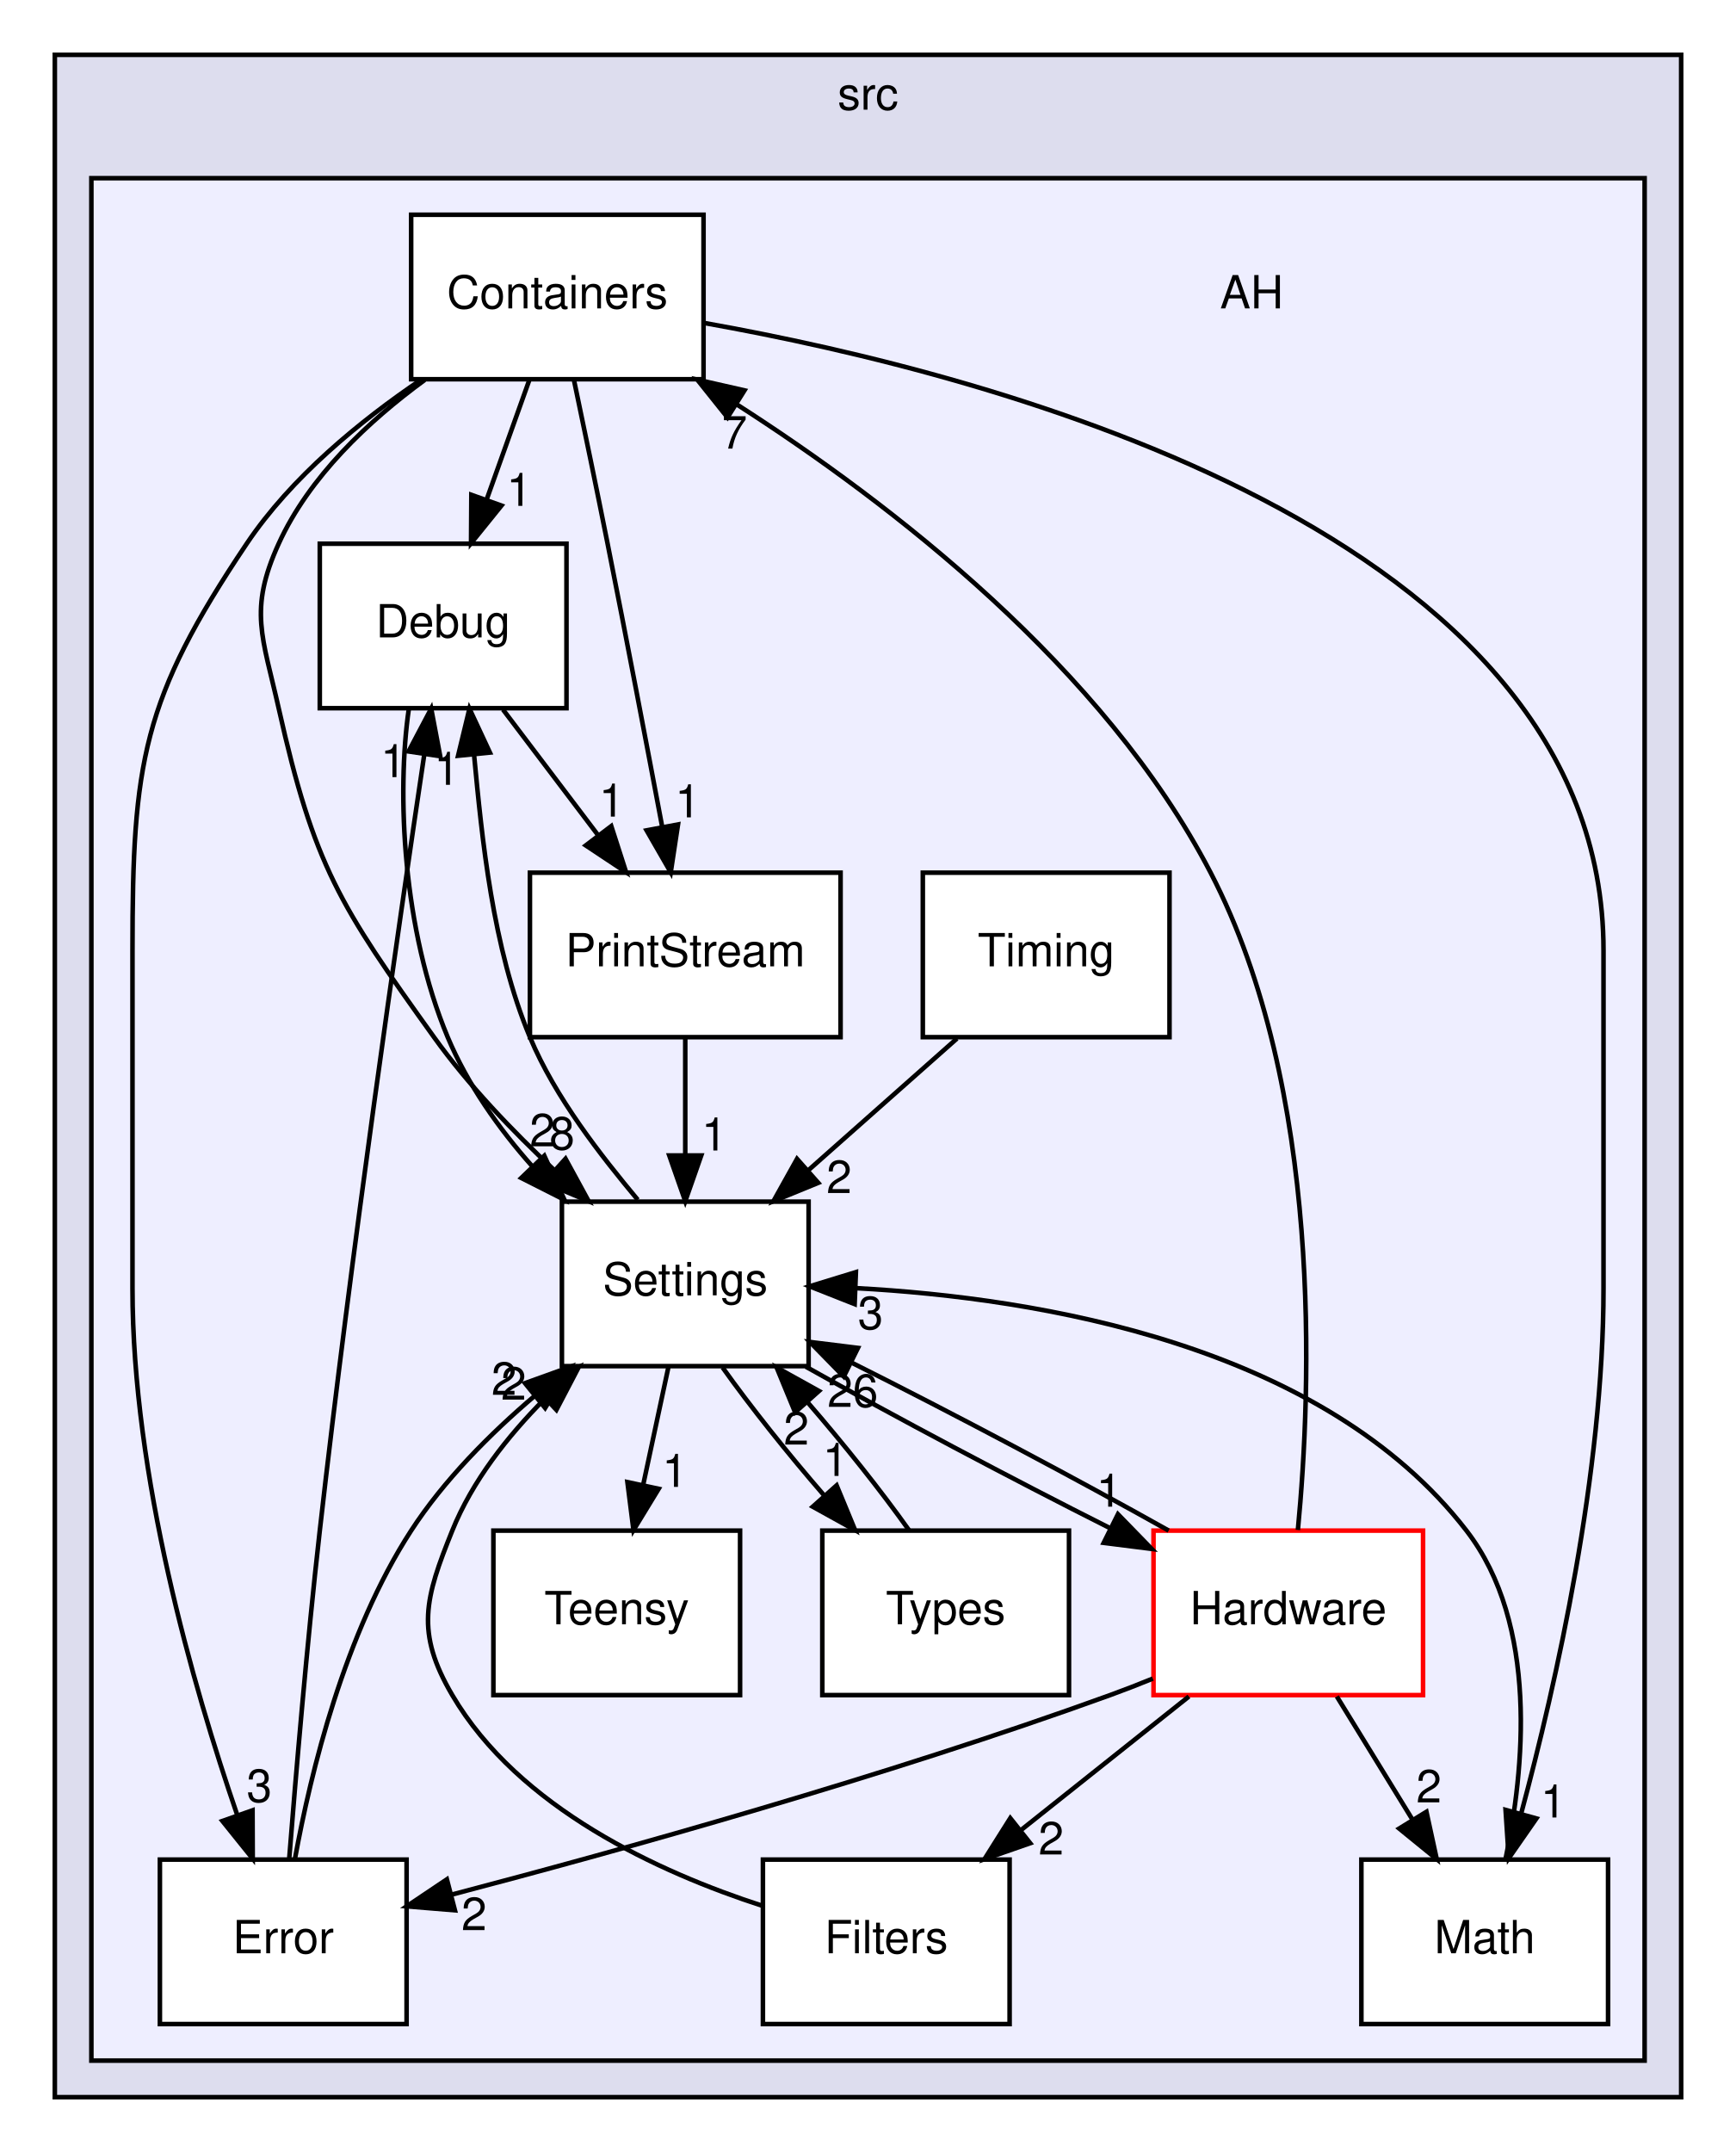
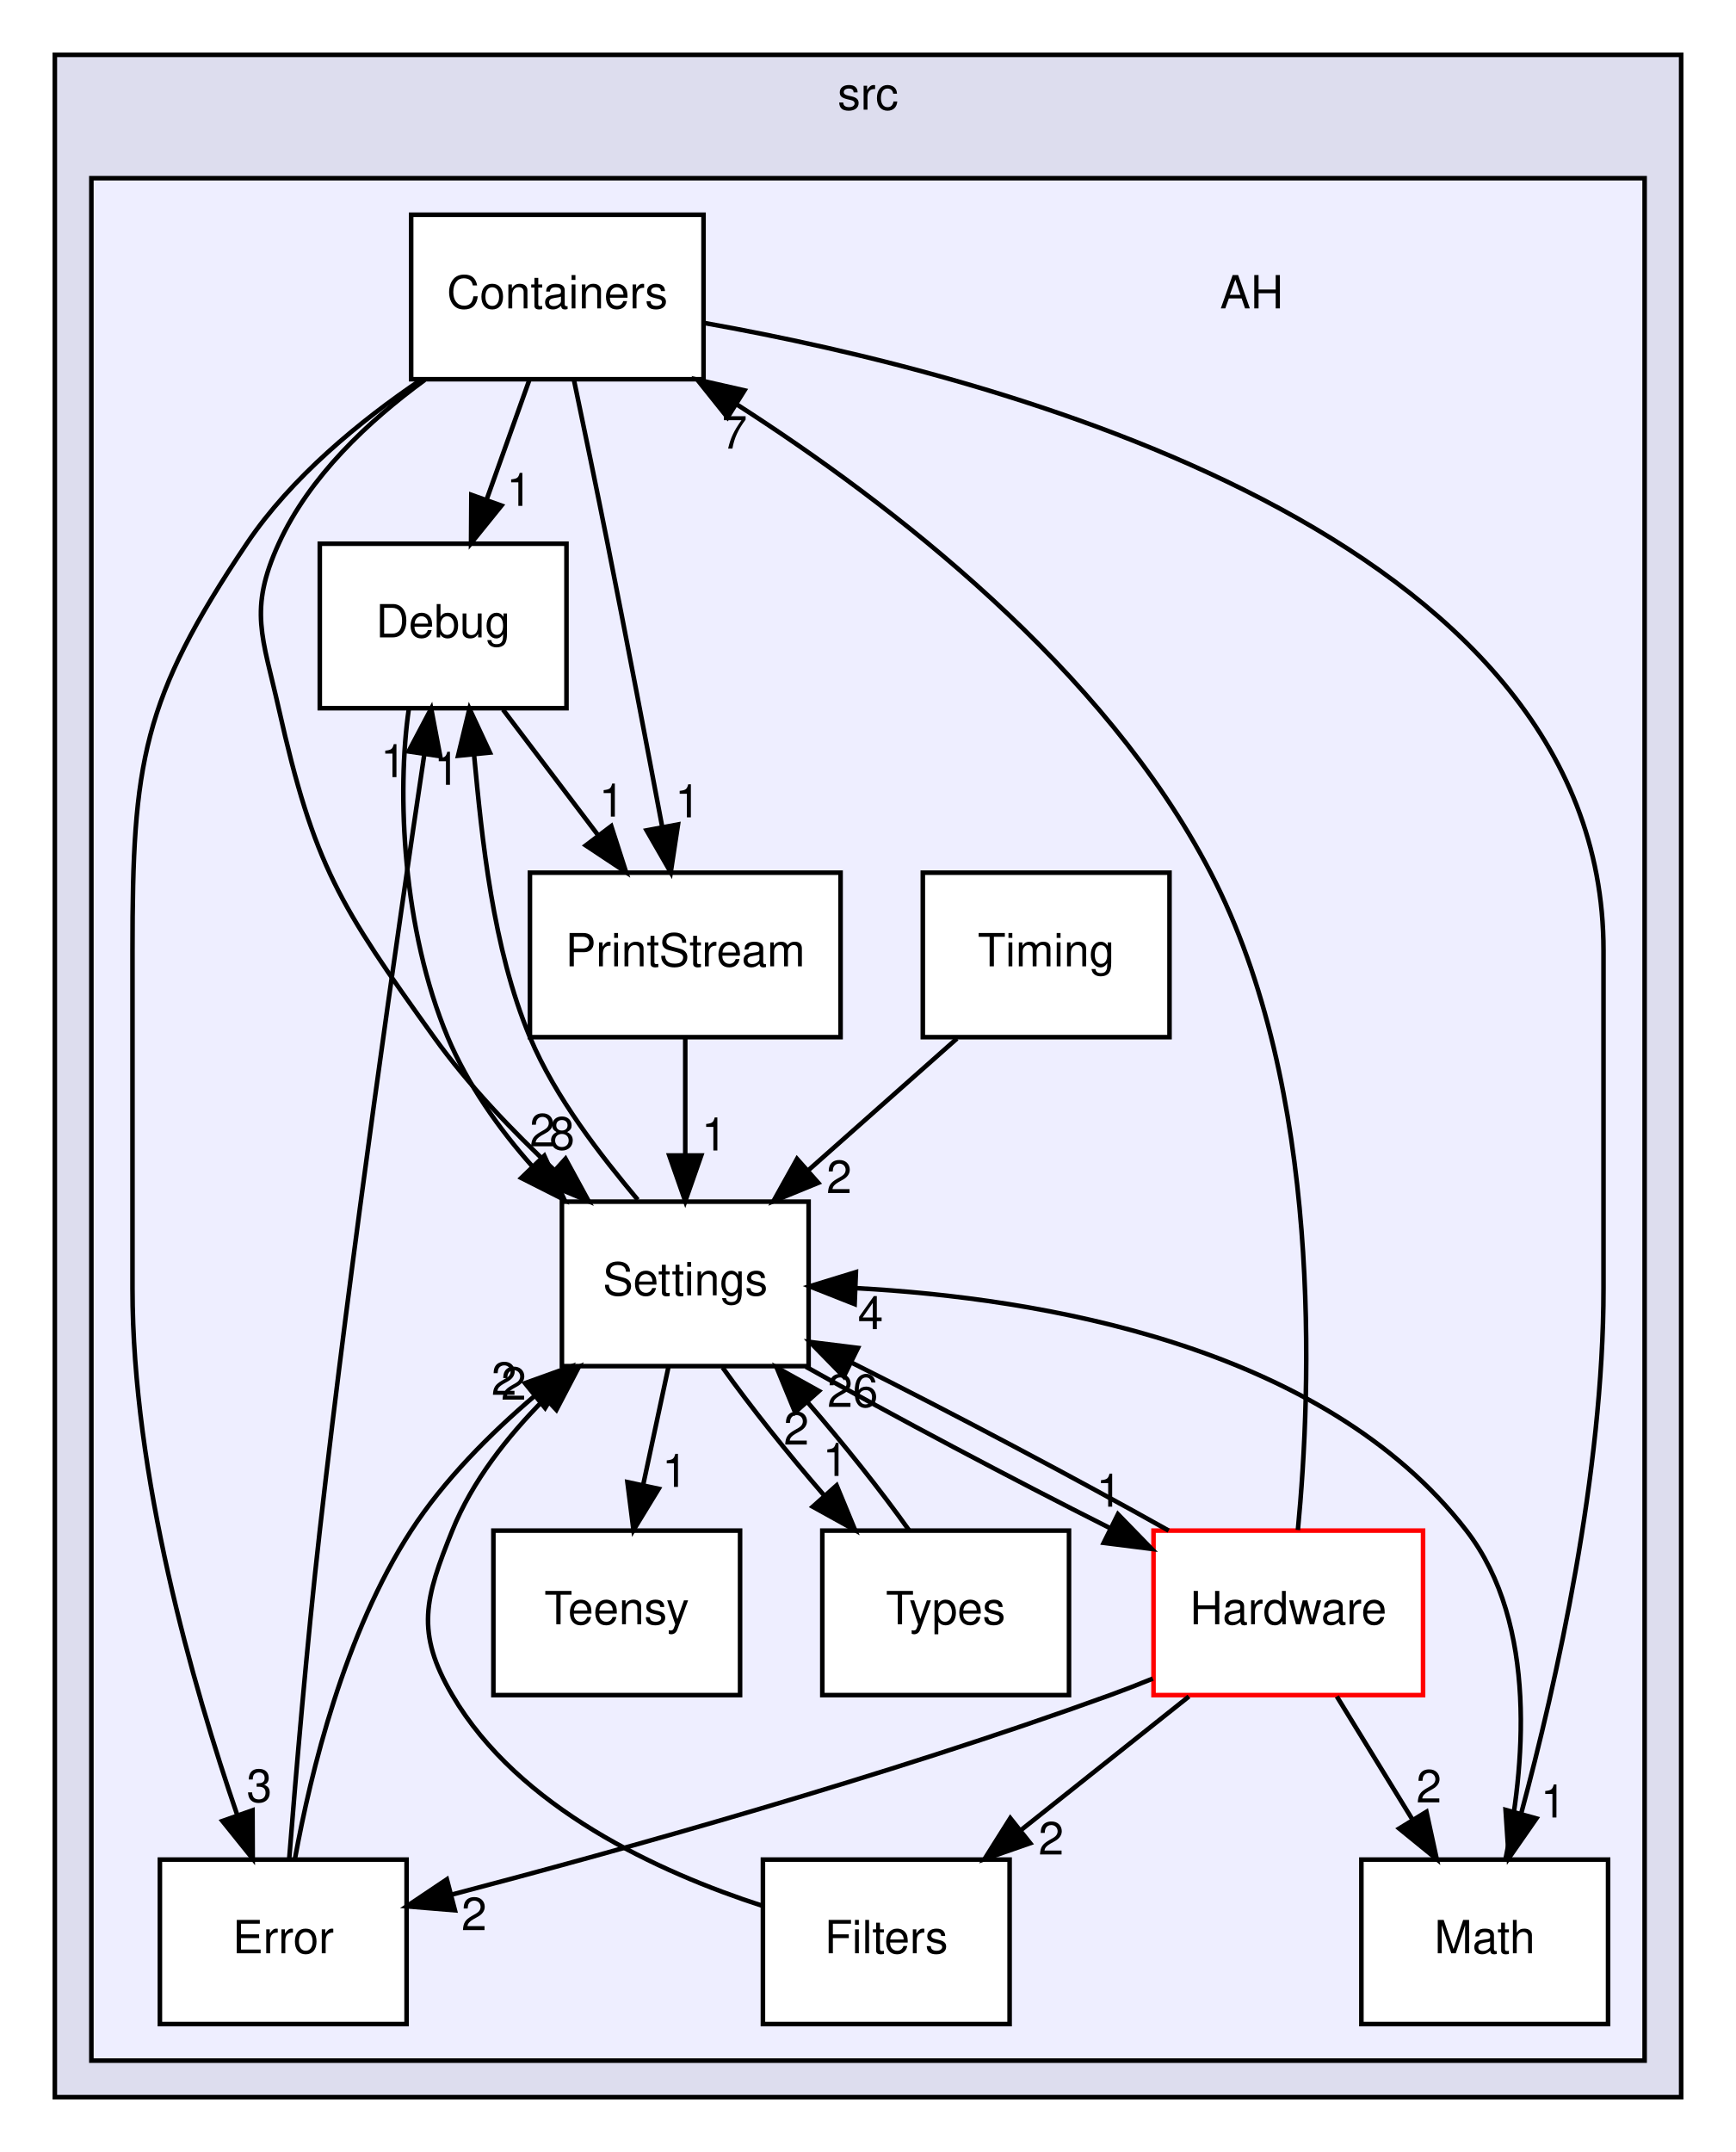
<svg xmlns="http://www.w3.org/2000/svg" xmlns:xlink="http://www.w3.org/1999/xlink" width="380pt" height="471pt" viewBox="0.00 0.00 380.00 471.00">
  <g id="graph0" class="graph" transform="scale(1 1) rotate(0) translate(4 467)">
    <polygon fill="white" stroke="none" points="-4,4 -4,-467 376,-467 376,4 -4,4" />
    <g id="clust1" class="cluster">
      <g id="a_clust1">
        <a xlink:href="dir_68267d1309a1af8e8297ef4c3efbcdba.html" target="_top" xlink:title="src">
          <polygon fill="#ddddee" stroke="black" points="8,-8 8,-455 364,-455 364,-8 8,-8" />
          <text text-anchor="middle" x="186" y="-443" font-family="Helvetica,sans-Serif" font-size="10.00">src</text>
        </a>
      </g>
    </g>
    <g id="clust2" class="cluster">
      <g id="a_clust2">
        <a xlink:href="dir_15b6432dff6a6d357bf70f8fbf2cdf14.html" target="_top">
          <polygon fill="#eeeeff" stroke="black" points="16,-16 16,-428 356,-428 356,-16 16,-16" />
        </a>
      </g>
    </g>
    <g id="node1" class="node">
      <text text-anchor="middle" x="270" y="-399.5" font-family="Helvetica,sans-Serif" font-size="10.00">AH</text>
    </g>
    <g id="node2" class="node">
      <g id="a_node2">
        <a xlink:href="dir_a47c593fc78d643c88f09a46c50bf78a.html" target="_top" xlink:title="Containers">
          <polygon fill="white" stroke="black" points="150,-420 86,-420 86,-384 150,-384 150,-420" />
          <text text-anchor="middle" x="118" y="-399.5" font-family="Helvetica,sans-Serif" font-size="10.00">Containers</text>
        </a>
      </g>
    </g>
    <g id="node3" class="node">
      <g id="a_node3">
        <a xlink:href="dir_54ed9a2f055393fe51924247a0779d9a.html" target="_top" xlink:title="Debug">
          <polygon fill="white" stroke="black" points="120,-348 66,-348 66,-312 120,-312 120,-348" />
          <text text-anchor="middle" x="93" y="-327.5" font-family="Helvetica,sans-Serif" font-size="10.00">Debug</text>
        </a>
      </g>
    </g>
    <g id="edge16" class="edge">
      <path fill="none" stroke="black" d="M111.82,-383.697C109.005,-375.813 105.609,-366.304 102.481,-357.546" />
      <polygon fill="black" stroke="black" points="105.768,-356.345 99.109,-348.104 99.176,-358.699 105.768,-356.345" />
      <g id="a_edge16-headlabel">
        <a xlink:href="dir_000004_000005.html" target="_top" xlink:title="1">
          <text text-anchor="middle" x="109.651" y="-356.275" font-family="Helvetica,sans-Serif" font-size="10.00">1</text>
        </a>
      </g>
    </g>
    <g id="node4" class="node">
      <g id="a_node4">
        <a xlink:href="dir_a084c16939eb8fb9f97e0d007826b989.html" target="_top" xlink:title="Error">
          <polygon fill="white" stroke="black" points="85,-60 31,-60 31,-24 85,-24 85,-60" />
          <text text-anchor="middle" x="58" y="-39.5" font-family="Helvetica,sans-Serif" font-size="10.00">Error</text>
        </a>
      </g>
    </g>
    <g id="edge14" class="edge">
      <path fill="none" stroke="black" d="M88.262,-383.952C74.805,-374.859 59.762,-362.539 50,-348 27.097,-313.889 25,-300.086 25,-259 25,-259 25,-259 25,-185 25,-143.974 38.23,-97.972 47.936,-69.743" />
      <polygon fill="black" stroke="black" points="51.281,-70.784 51.322,-60.189 44.683,-68.446 51.281,-70.784" />
      <g id="a_edge14-headlabel">
        <a xlink:href="dir_000004_000009.html" target="_top" xlink:title="3">
          <text text-anchor="middle" x="52.757" y="-72.62" font-family="Helvetica,sans-Serif" font-size="10.00">3</text>
        </a>
      </g>
    </g>
    <g id="node7" class="node">
      <g id="a_node7">
        <a xlink:href="dir_17c5e84722ec43f18e2d8633178d0f79.html" target="_top" xlink:title="Math">
          <polygon fill="white" stroke="black" points="348,-60 294,-60 294,-24 348,-24 348,-60" />
          <text text-anchor="middle" x="321" y="-39.5" font-family="Helvetica,sans-Serif" font-size="10.00">Math</text>
        </a>
      </g>
    </g>
    <g id="edge12" class="edge">
      <path fill="none" stroke="black" d="M150.324,-396.28C213.448,-385.04 347,-350.455 347,-259 347,-259 347,-259 347,-185 347,-144.553 336.667,-98.67 329.03,-70.279" />
      <polygon fill="black" stroke="black" points="332.308,-69.002 326.261,-60.302 325.562,-70.874 332.308,-69.002" />
      <g id="a_edge12-headlabel">
-         <a xlink:href="dir_000004_000012.html" target="_top" xlink:title="1">
+         <a xlink:href="dir_000004_000011.html" target="_top" xlink:title="1">
          <text text-anchor="middle" x="336.005" y="-69.207" font-family="Helvetica,sans-Serif" font-size="10.00">1</text>
        </a>
      </g>
    </g>
    <g id="node8" class="node">
      <g id="a_node8">
        <a xlink:href="dir_3c4018d305623b2abf46b1ad99013cf4.html" target="_top" xlink:title="PrintStream">
          <polygon fill="white" stroke="black" points="180,-276 112,-276 112,-240 180,-240 180,-276" />
          <text text-anchor="middle" x="146" y="-255.5" font-family="Helvetica,sans-Serif" font-size="10.00">PrintStream</text>
        </a>
      </g>
    </g>
    <g id="edge13" class="edge">
      <path fill="none" stroke="black" d="M121.636,-383.828C123.813,-373.461 126.613,-359.981 129,-348 133.124,-327.303 137.594,-303.857 140.916,-286.227" />
      <polygon fill="black" stroke="black" points="144.416,-286.552 142.821,-276.078 137.536,-285.26 144.416,-286.552" />
      <g id="a_edge13-headlabel">
        <a xlink:href="dir_000004_000015.html" target="_top" xlink:title="1">
          <text text-anchor="middle" x="146.543" y="-288.109" font-family="Helvetica,sans-Serif" font-size="10.00">1</text>
        </a>
      </g>
    </g>
    <g id="node9" class="node">
      <g id="a_node9">
        <a xlink:href="dir_c93ba603db00711c7f5106968469b448.html" target="_top" xlink:title="Settings">
          <polygon fill="white" stroke="black" points="173,-204 119,-204 119,-168 173,-168 173,-204" />
          <text text-anchor="middle" x="146" y="-183.5" font-family="Helvetica,sans-Serif" font-size="10.00">Settings</text>
        </a>
      </g>
    </g>
    <g id="edge15" class="edge">
      <path fill="none" stroke="black" d="M88.96,-383.837C76.682,-374.866 63.692,-362.68 57,-348 50.363,-333.441 53.499,-327.612 57,-312 64.743,-277.469 70.365,-268.749 91,-240 98.491,-229.564 108.188,-219.437 117.35,-210.879" />
      <polygon fill="black" stroke="black" points="119.79,-213.391 124.859,-204.087 115.095,-208.199 119.79,-213.391" />
      <g id="a_edge15-headlabel">
        <a xlink:href="dir_000004_000014.html" target="_top" xlink:title="8">
          <text text-anchor="middle" x="119.029" y="-215.408" font-family="Helvetica,sans-Serif" font-size="10.00">8</text>
        </a>
      </g>
    </g>
    <g id="edge22" class="edge">
      <path fill="none" stroke="black" d="M106.101,-311.697C112.391,-303.389 120.047,-293.277 126.965,-284.141" />
      <polygon fill="black" stroke="black" points="129.804,-286.19 133.05,-276.104 124.223,-281.964 129.804,-286.19" />
      <g id="a_edge22-headlabel">
        <a xlink:href="dir_000005_000015.html" target="_top" xlink:title="1">
          <text text-anchor="middle" x="129.897" y="-288.269" font-family="Helvetica,sans-Serif" font-size="10.00">1</text>
        </a>
      </g>
    </g>
    <g id="edge23" class="edge">
      <path fill="none" stroke="black" d="M85.495,-311.891C82.814,-293.43 84.146,-263.519 94,-240 98.277,-229.792 105.157,-219.977 112.609,-211.628" />
      <polygon fill="black" stroke="black" points="115.148,-214.038 119.555,-204.403 110.101,-209.186 115.148,-214.038" />
      <g id="a_edge23-headlabel">
        <a xlink:href="dir_000005_000014.html" target="_top" xlink:title="2">
          <text text-anchor="middle" x="114.703" y="-216.097" font-family="Helvetica,sans-Serif" font-size="10.00">2</text>
        </a>
      </g>
    </g>
    <g id="edge5" class="edge">
      <path fill="none" stroke="black" d="M59.298,-60.086C60.717,-78.021 63.168,-107.028 66,-132 72.886,-192.722 83.16,-263.666 88.843,-301.659" />
      <polygon fill="black" stroke="black" points="85.436,-302.537 90.384,-311.906 92.358,-301.496 85.436,-302.537" />
      <g id="a_edge5-headlabel">
        <a xlink:href="dir_000009_000005.html" target="_top" xlink:title="1">
          <text text-anchor="middle" x="82.093" y="-296.905" font-family="Helvetica,sans-Serif" font-size="10.00">1</text>
        </a>
      </g>
    </g>
    <g id="edge4" class="edge">
      <path fill="none" stroke="black" d="M60.58,-60.246C64.018,-79.093 71.442,-109.586 86,-132 93.168,-143.037 103.242,-153.16 113.092,-161.535" />
      <polygon fill="black" stroke="black" points="110.914,-164.275 120.883,-167.861 115.326,-158.841 110.914,-164.275" />
      <g id="a_edge4-headlabel">
        <a xlink:href="dir_000009_000014.html" target="_top" xlink:title="2">
          <text text-anchor="middle" x="106.333" y="-161.713" font-family="Helvetica,sans-Serif" font-size="10.00">2</text>
        </a>
      </g>
    </g>
    <g id="node5" class="node">
      <g id="a_node5">
        <a xlink:href="dir_d61b814a793619a867cee0523d2eb6da.html" target="_top" xlink:title="Filters">
          <polygon fill="white" stroke="black" points="217,-60 163,-60 163,-24 217,-24 217,-60" />
          <text text-anchor="middle" x="190" y="-39.5" font-family="Helvetica,sans-Serif" font-size="10.00">Filters</text>
        </a>
      </g>
    </g>
    <g id="edge3" class="edge">
      <path fill="none" stroke="black" d="M162.9,-49.878C140.302,-57.202 109.536,-71.245 95,-96 86.898,-109.797 89.019,-117.16 95,-132 99.349,-142.791 107.062,-152.614 115.194,-160.791" />
      <polygon fill="black" stroke="black" points="113.004,-163.536 122.695,-167.819 117.79,-158.428 113.004,-163.536" />
      <g id="a_edge3-headlabel">
        <a xlink:href="dir_000008_000014.html" target="_top" xlink:title="2">
          <text text-anchor="middle" x="108.44" y="-160.651" font-family="Helvetica,sans-Serif" font-size="10.00">2</text>
        </a>
      </g>
    </g>
    <g id="node6" class="node">
      <g id="a_node6">
        <a xlink:href="dir_fe496568715fe26a65b354e6e2365ccd.html" target="_top" xlink:title="Hardware">
          <polygon fill="white" stroke="red" points="307.5,-132 248.5,-132 248.5,-96 307.5,-96 307.5,-132" />
          <text text-anchor="middle" x="278" y="-111.5" font-family="Helvetica,sans-Serif" font-size="10.00">Hardware</text>
        </a>
      </g>
    </g>
    <g id="edge21" class="edge">
      <path fill="none" stroke="black" d="M280.099,-132.135C283.051,-162.875 285.605,-228.603 261,-276 237.71,-320.865 191.034,-356.821 157.332,-378.451" />
      <polygon fill="black" stroke="black" points="155.249,-375.626 148.634,-383.902 158.966,-381.557 155.249,-375.626" />
      <g id="a_edge21-headlabel">
        <a xlink:href="dir_000002_000004.html" target="_top" xlink:title="7">
          <text text-anchor="middle" x="156.787" y="-368.811" font-family="Helvetica,sans-Serif" font-size="10.00">7</text>
        </a>
      </g>
    </g>
    <g id="edge19" class="edge">
      <path fill="none" stroke="black" d="M248.346,-99.614C245.212,-98.338 242.055,-97.108 239,-96 189.903,-78.192 131.722,-62 94.836,-52.323" />
      <polygon fill="black" stroke="black" points="95.581,-48.901 85.022,-49.771 93.819,-55.675 95.581,-48.901" />
      <g id="a_edge19-headlabel">
        <a xlink:href="dir_000002_000009.html" target="_top" xlink:title="2">
          <text text-anchor="middle" x="99.775" y="-44.558" font-family="Helvetica,sans-Serif" font-size="10.00">2</text>
        </a>
      </g>
    </g>
    <g id="edge18" class="edge">
      <path fill="none" stroke="black" d="M256.247,-95.697C245.164,-86.881 231.526,-76.032 219.51,-66.474" />
      <polygon fill="black" stroke="black" points="221.507,-63.59 211.503,-60.104 217.15,-69.069 221.507,-63.59" />
      <g id="a_edge18-headlabel">
        <a xlink:href="dir_000002_000008.html" target="_top" xlink:title="2">
          <text text-anchor="middle" x="226.088" y="-61.106" font-family="Helvetica,sans-Serif" font-size="10.00">2</text>
        </a>
      </g>
    </g>
    <g id="edge17" class="edge">
      <path fill="none" stroke="black" d="M288.629,-95.697C293.628,-87.559 299.691,-77.689 305.212,-68.701" />
      <polygon fill="black" stroke="black" points="308.241,-70.457 310.493,-60.104 302.277,-66.793 308.241,-70.457" />
      <g id="a_edge17-headlabel">
-         <a xlink:href="dir_000002_000012.html" target="_top" xlink:title="2">
+         <a xlink:href="dir_000002_000011.html" target="_top" xlink:title="2">
          <text text-anchor="middle" x="308.779" y="-72.506" font-family="Helvetica,sans-Serif" font-size="10.00">2</text>
        </a>
      </g>
    </g>
    <g id="edge20" class="edge">
      <path fill="none" stroke="black" d="M251.819,-132.004C231.893,-143.198 204.394,-157.766 182.357,-168.794" />
      <polygon fill="black" stroke="black" points="180.696,-165.711 173.286,-173.284 183.801,-171.985 180.696,-165.711" />
      <g id="a_edge20-headlabel">
        <a xlink:href="dir_000002_000014.html" target="_top" xlink:title="26">
          <text text-anchor="middle" x="182.658" y="-159.072" font-family="Helvetica,sans-Serif" font-size="10.00">26</text>
        </a>
      </g>
    </g>
    <g id="edge1" class="edge">
      <path fill="none" stroke="black" d="M325.537,-60.029C329.641,-79.532 332.882,-111.434 317,-132 285.611,-172.647 223.503,-182.903 183.408,-185.066" />
      <polygon fill="black" stroke="black" points="183.078,-181.576 173.224,-185.468 183.354,-188.571 183.078,-181.576" />
      <g id="a_edge1-headlabel">
-         <a xlink:href="dir_000012_000014.html" target="_top" xlink:title="3">
-           <text text-anchor="middle" x="186.558" y="-176.097" font-family="Helvetica,sans-Serif" font-size="10.00">3</text>
+         <a xlink:href="dir_000011_000014.html" target="_top" xlink:title="4">
+           <text text-anchor="middle" x="186.558" y="-176.097" font-family="Helvetica,sans-Serif" font-size="10.00">4</text>
        </a>
      </g>
    </g>
    <g id="edge2" class="edge">
      <path fill="none" stroke="black" d="M146,-239.697C146,-231.983 146,-222.712 146,-214.112" />
      <polygon fill="black" stroke="black" points="149.5,-214.104 146,-204.104 142.5,-214.104 149.5,-214.104" />
      <g id="a_edge2-headlabel">
        <a xlink:href="dir_000015_000014.html" target="_top" xlink:title="1">
          <text text-anchor="middle" x="152.339" y="-215.199" font-family="Helvetica,sans-Serif" font-size="10.00">1</text>
        </a>
      </g>
    </g>
    <g id="edge9" class="edge">
      <path fill="none" stroke="black" d="M135.607,-204.403C127.614,-214.005 117.586,-226.667 112,-240 103.801,-259.569 101.502,-283.562 99.779,-301.704" />
      <polygon fill="black" stroke="black" points="96.273,-301.593 98.762,-311.891 103.238,-302.288 96.273,-301.593" />
      <g id="a_edge9-headlabel">
        <a xlink:href="dir_000014_000005.html" target="_top" xlink:title="1">
          <text text-anchor="middle" x="93.804" y="-295.234" font-family="Helvetica,sans-Serif" font-size="10.00">1</text>
        </a>
      </g>
    </g>
    <g id="edge8" class="edge">
      <path fill="none" stroke="black" d="M172.394,-167.876C191.484,-157.158 217.446,-143.382 238.908,-132.579" />
      <polygon fill="black" stroke="black" points="240.714,-135.589 248.104,-127.997 237.592,-129.324 240.714,-135.589" />
      <g id="a_edge8-headlabel">
        <a xlink:href="dir_000014_000002.html" target="_top" xlink:title="1">
          <text text-anchor="middle" x="238.762" y="-137.234" font-family="Helvetica,sans-Serif" font-size="10.00">1</text>
        </a>
      </g>
    </g>
    <g id="node10" class="node">
      <g id="a_node10">
        <a xlink:href="dir_22cc041e64085de06e5f66b2732f928a.html" target="_top" xlink:title="Teensy">
          <polygon fill="white" stroke="black" points="158,-132 104,-132 104,-96 158,-96 158,-132" />
          <text text-anchor="middle" x="131" y="-111.5" font-family="Helvetica,sans-Serif" font-size="10.00">Teensy</text>
        </a>
      </g>
    </g>
    <g id="edge7" class="edge">
      <path fill="none" stroke="black" d="M142.292,-167.697C140.639,-159.983 138.653,-150.712 136.81,-142.112" />
      <polygon fill="black" stroke="black" points="140.183,-141.149 134.665,-132.104 133.338,-142.616 140.183,-141.149" />
      <g id="a_edge7-headlabel">
        <a xlink:href="dir_000014_000016.html" target="_top" xlink:title="1">
          <text text-anchor="middle" x="143.712" y="-141.569" font-family="Helvetica,sans-Serif" font-size="10.00">1</text>
        </a>
      </g>
    </g>
    <g id="node12" class="node">
      <g id="a_node12">
        <a xlink:href="dir_dbe54f2115b12050a4f51da0d7c3487b.html" target="_top" xlink:title="Types">
          <polygon fill="white" stroke="black" points="230,-132 176,-132 176,-96 230,-96 230,-132" />
          <text text-anchor="middle" x="203" y="-111.5" font-family="Helvetica,sans-Serif" font-size="10.00">Types</text>
        </a>
      </g>
    </g>
    <g id="edge6" class="edge">
      <path fill="none" stroke="black" d="M154.174,-167.697C160.202,-159.22 168.448,-148.864 176.506,-139.583" />
      <polygon fill="black" stroke="black" points="179.132,-141.897 183.177,-132.104 173.908,-137.237 179.132,-141.897" />
      <g id="a_edge6-headlabel">
-         <a xlink:href="dir_000014_000011.html" target="_top" xlink:title="1">
+         <a xlink:href="dir_000014_000012.html" target="_top" xlink:title="1">
          <text text-anchor="middle" x="178.858" y="-143.969" font-family="Helvetica,sans-Serif" font-size="10.00">1</text>
        </a>
      </g>
    </g>
    <g id="node11" class="node">
      <g id="a_node11">
        <a xlink:href="dir_a685bf69d461a29e99591549e2feaab1.html" target="_top" xlink:title="Timing">
          <polygon fill="white" stroke="black" points="252,-276 198,-276 198,-240 252,-240 252,-276" />
          <text text-anchor="middle" x="225" y="-255.5" font-family="Helvetica,sans-Serif" font-size="10.00">Timing</text>
        </a>
      </g>
    </g>
    <g id="edge11" class="edge">
      <path fill="none" stroke="black" d="M205.472,-239.697C195.618,-230.965 183.514,-220.24 172.804,-210.75" />
      <polygon fill="black" stroke="black" points="175.109,-208.117 165.303,-204.104 170.467,-213.356 175.109,-208.117" />
      <g id="a_edge11-headlabel">
        <a xlink:href="dir_000013_000014.html" target="_top" xlink:title="2">
          <text text-anchor="middle" x="179.683" y="-205.875" font-family="Helvetica,sans-Serif" font-size="10.00">2</text>
        </a>
      </g>
    </g>
    <g id="edge10" class="edge">
      <path fill="none" stroke="black" d="M194.967,-132.104C188.974,-140.552 180.744,-150.901 172.684,-160.199" />
      <polygon fill="black" stroke="black" points="170.043,-157.901 166.006,-167.697 175.27,-162.557 170.043,-157.901" />
      <g id="a_edge10-headlabel">
-         <a xlink:href="dir_000011_000014.html" target="_top" xlink:title="2">
+         <a xlink:href="dir_000012_000014.html" target="_top" xlink:title="2">
          <text text-anchor="middle" x="170.314" y="-150.829" font-family="Helvetica,sans-Serif" font-size="10.00">2</text>
        </a>
      </g>
    </g>
  </g>
</svg>
